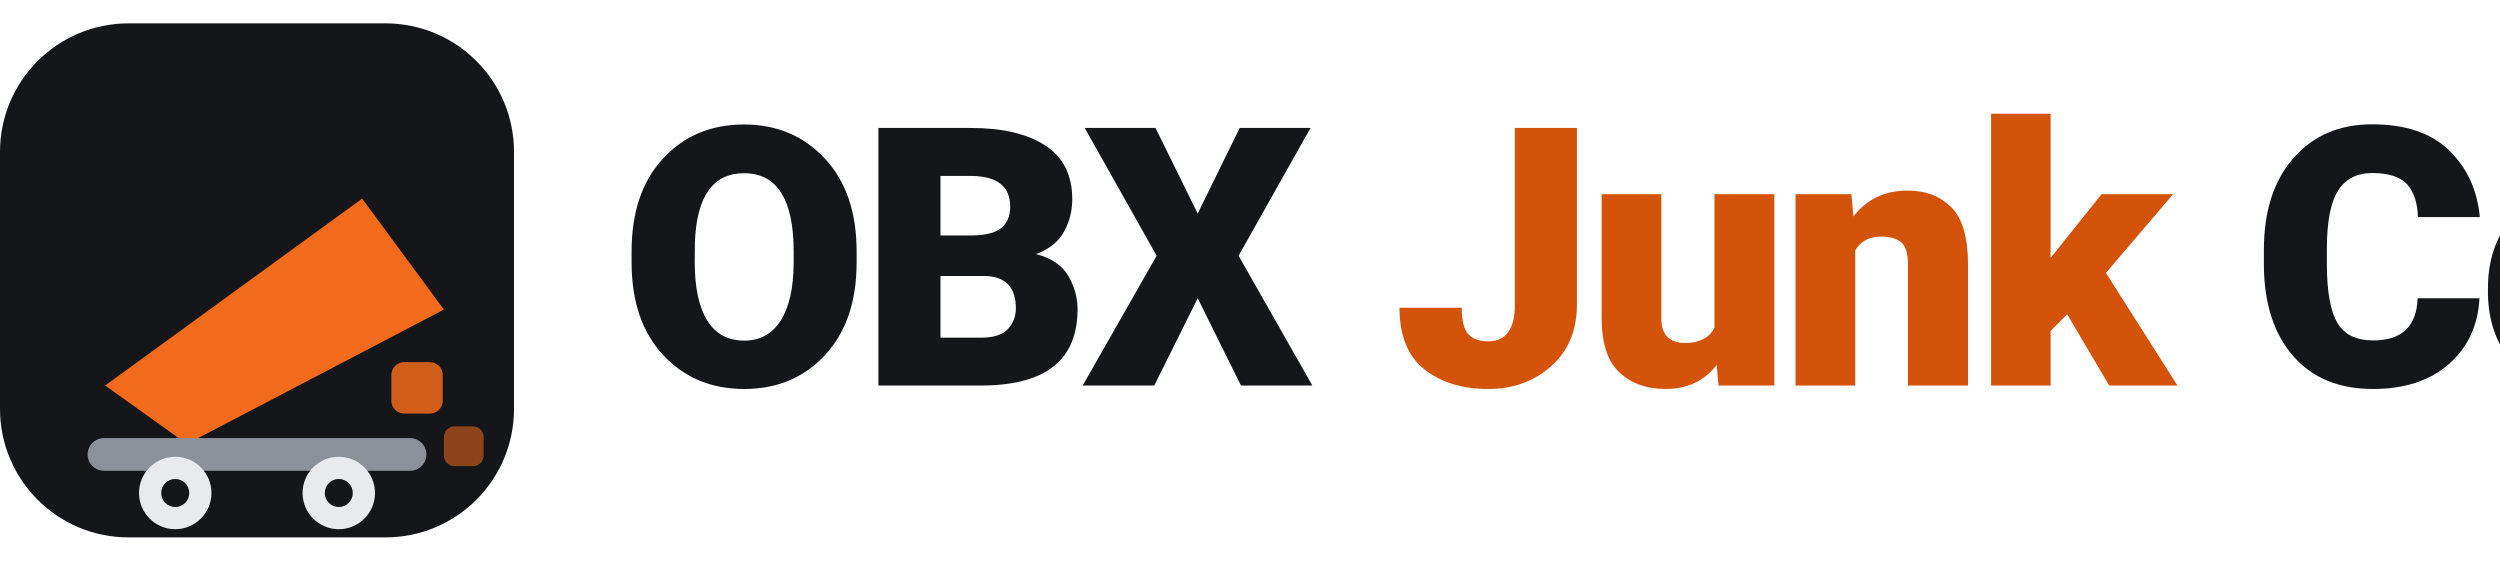
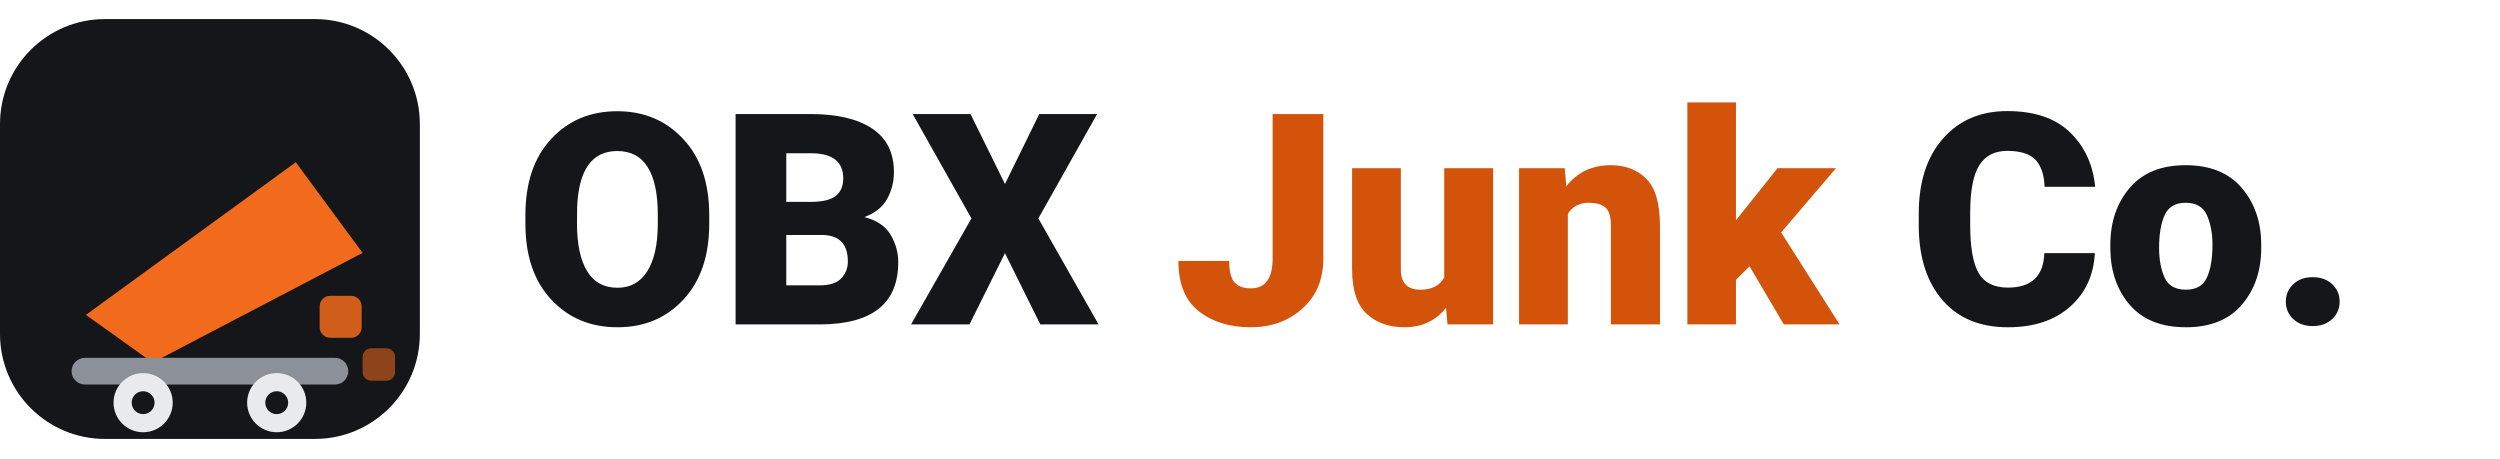
- <svg xmlns="http://www.w3.org/2000/svg" viewBox="0 0 214 48" role="img" aria-label="OBX Junk Co.">
+ <svg xmlns="http://www.w3.org/2000/svg" viewBox="0 0 262 48" role="img" aria-label="OBX Junk Co.">
  <g>
    <rect x="0" y="2" width="44" height="44" rx="11" fill="#14161a" />
    <path d="M9 33 L31 17 L38 26.5 L16 38 Z" fill="#f26a1b" />
    <rect x="33.5" y="31" width="4.4" height="4.4" rx="1.1" fill="#f26a1b" opacity=".85" />
    <rect x="38" y="36.5" width="3.4" height="3.4" rx=".9" fill="#f26a1b" opacity=".55" />
    <rect x="7.5" y="37.5" width="29" height="2.8" rx="1.4" fill="#8b9099" />
    <circle cx="15" cy="42.2" r="3.1" fill="#e8eaed" />
    <circle cx="15" cy="42.2" r="1.2" fill="#14161a" />
    <circle cx="29" cy="42.2" r="3.1" fill="#e8eaed" />
    <circle cx="29" cy="42.2" r="1.2" fill="#14161a" />
  </g>
-   <text x="53" y="33" font-family="system-ui,-apple-system,'Segoe UI',Roboto,Helvetica,Arial,sans-serif" font-size="31" font-weight="800" letter-spacing="-0.9" fill="#14161a">OBX <tspan fill="#d4530a">Junk</tspan> Co.</text>
+   <text x="54" y="34" textLength="198" lengthAdjust="spacingAndGlyphs" font-family="system-ui,-apple-system,'Segoe UI',Roboto,Helvetica,Arial,sans-serif" font-size="31" font-weight="800" fill="#14161a">OBX <tspan fill="#d4530a">Junk</tspan> Co.</text>
</svg>
